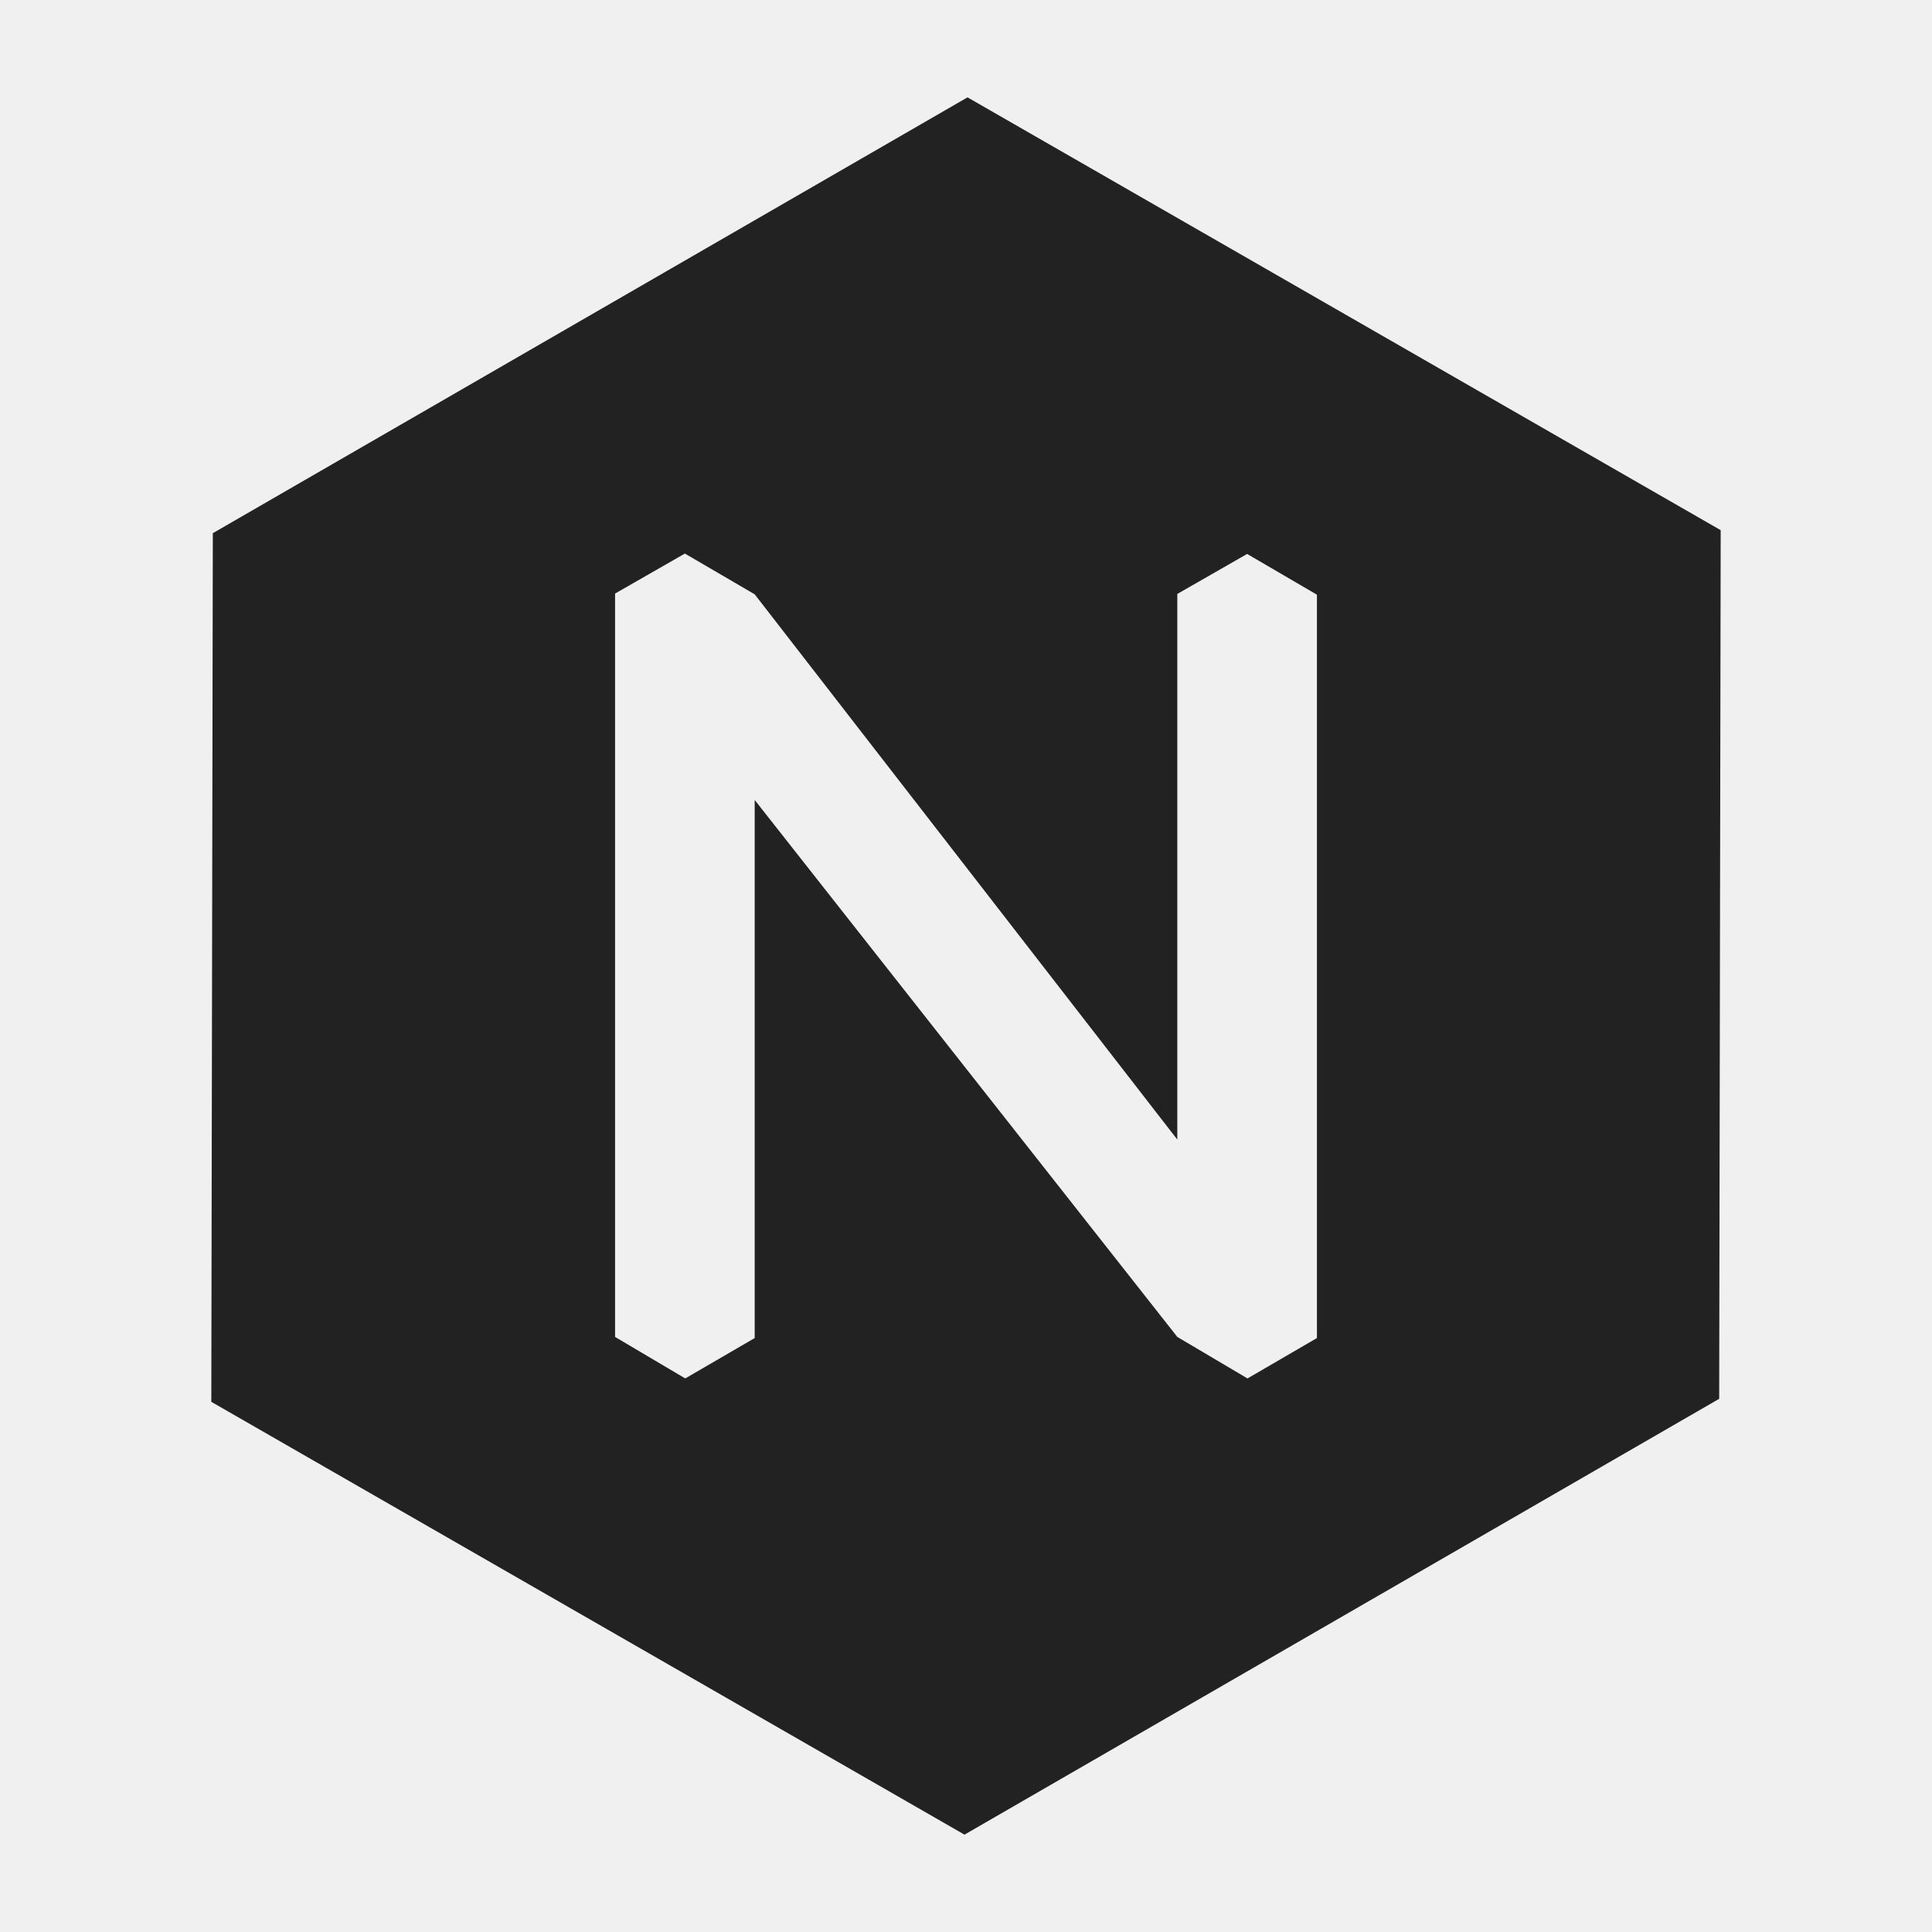
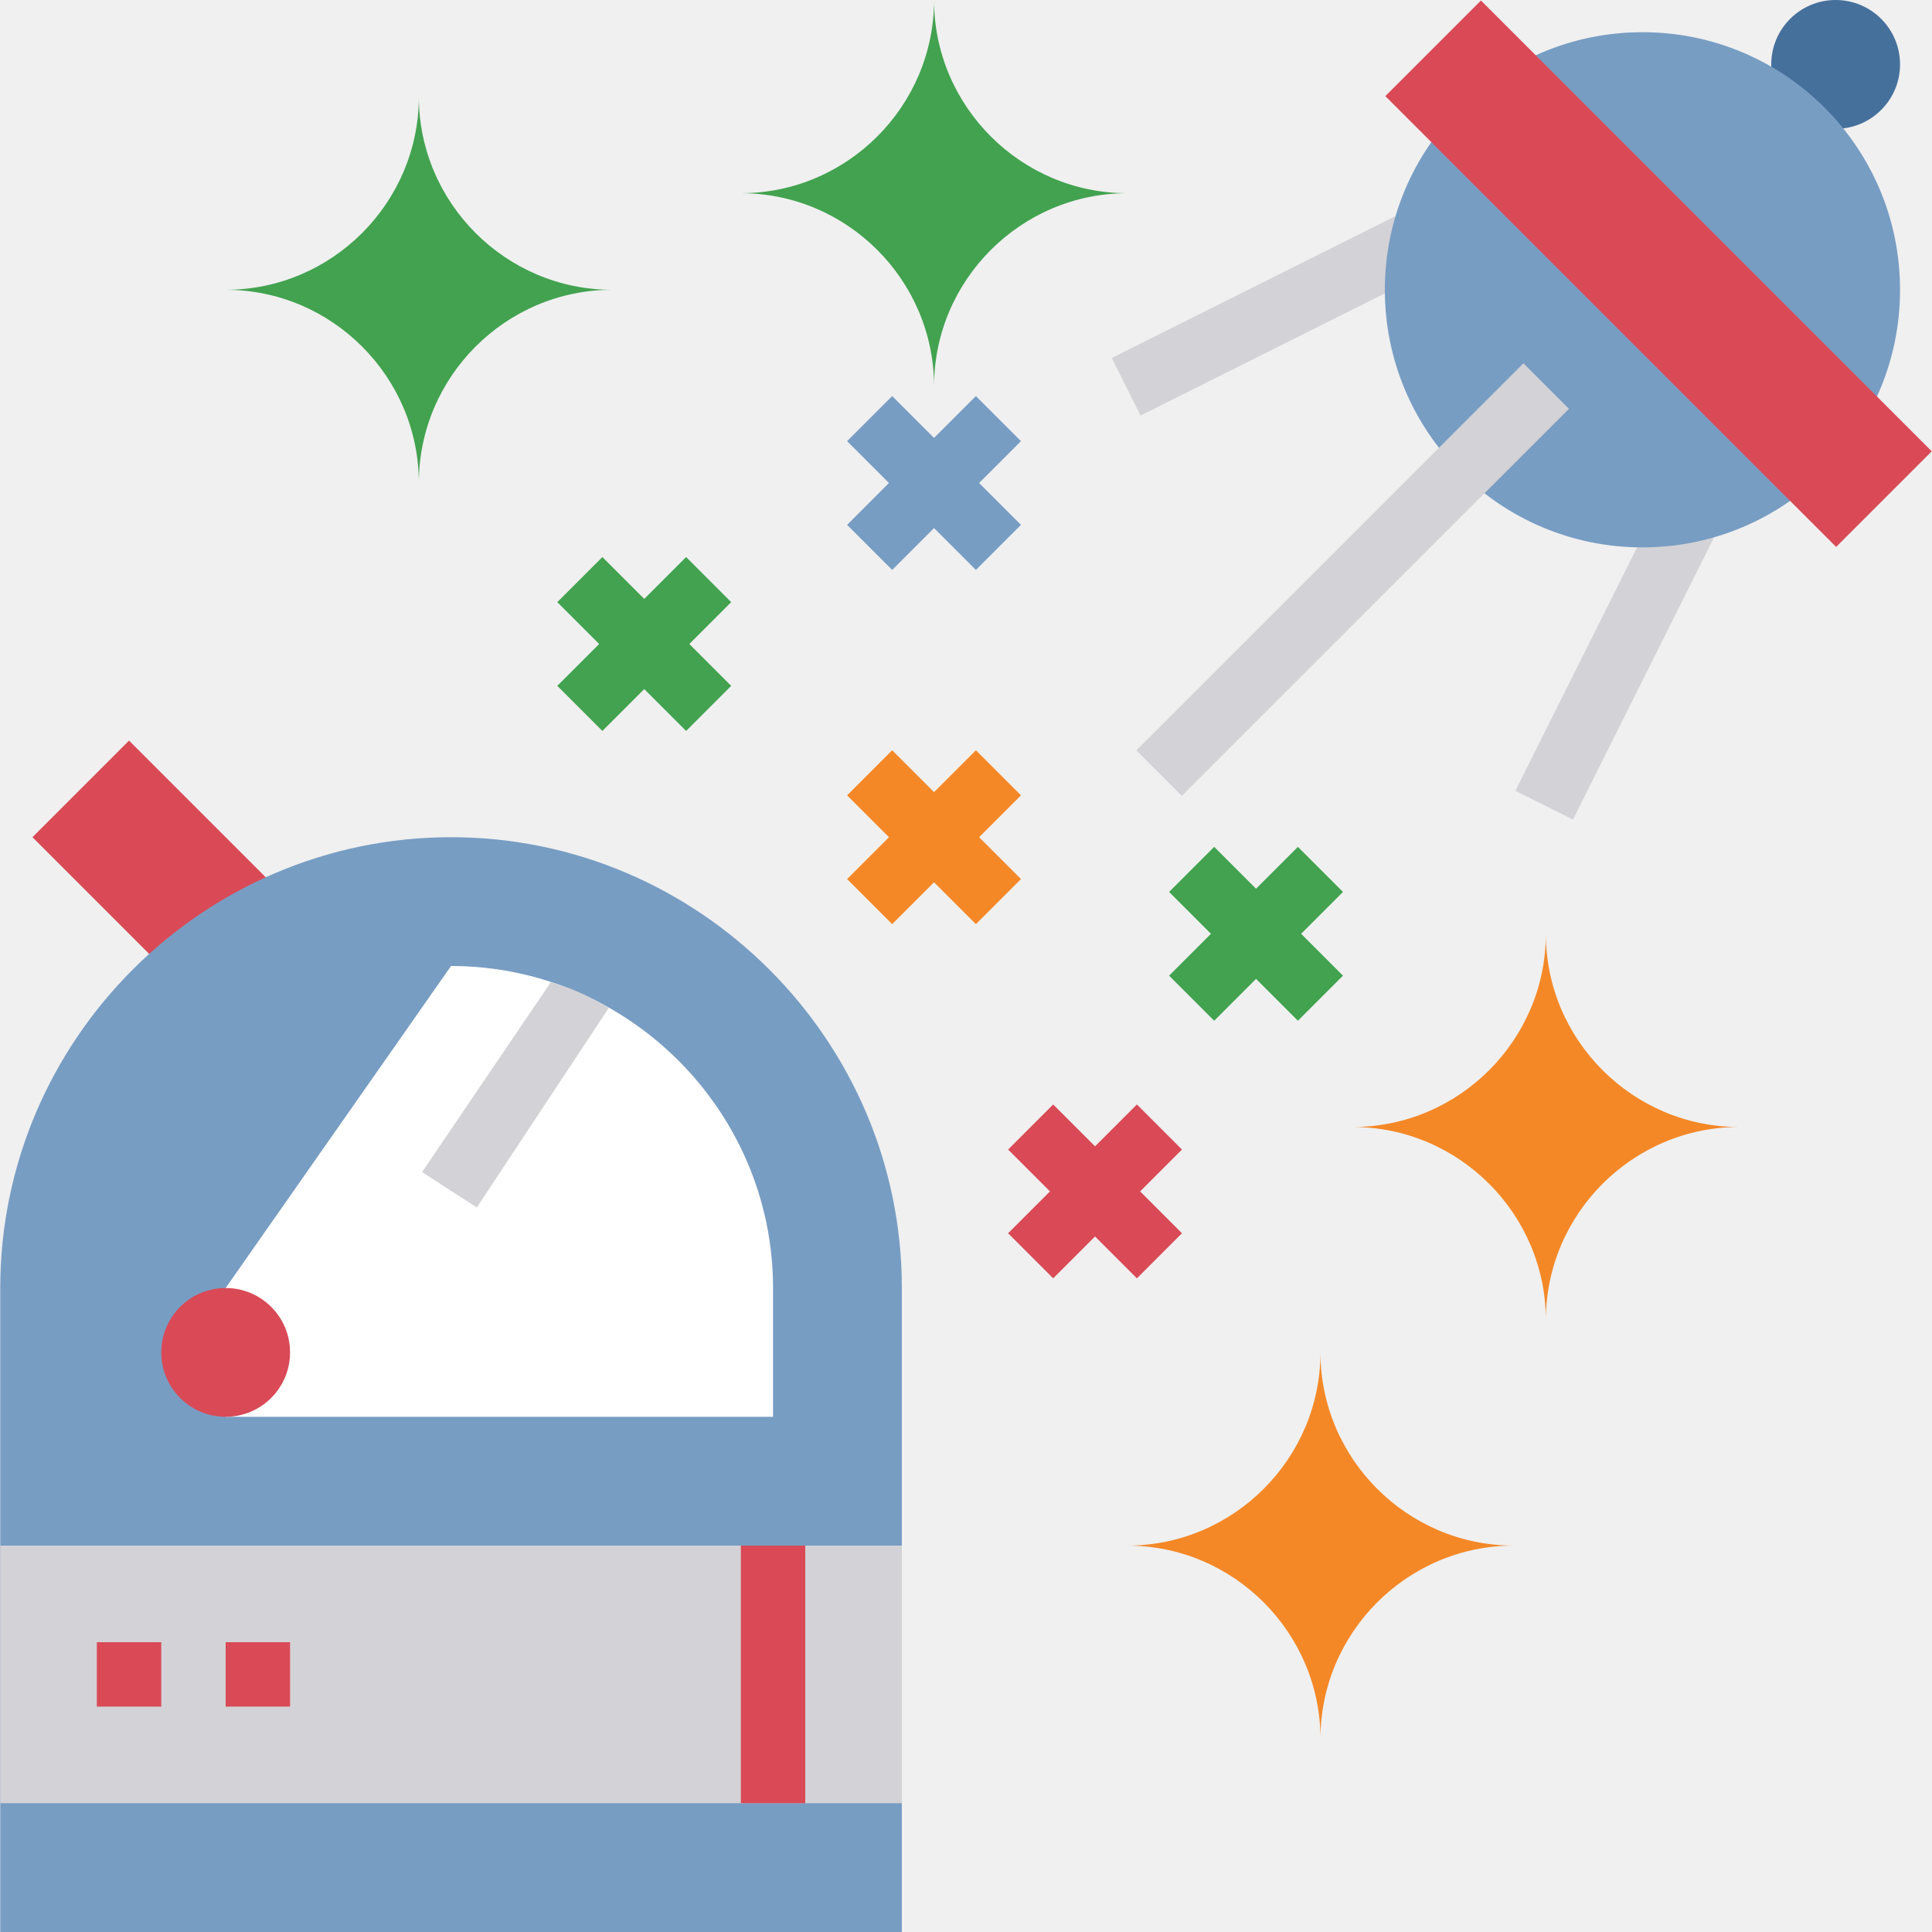
- <svg xmlns="http://www.w3.org/2000/svg" xml:space="preserve" enable-background="new 0 0 512 512" viewBox="0 0 512 512" height="512px" width="512px" y="0px" x="0px" id="NexT" version="1.1">
-   <defs id="defs3388" />
-   <path style="fill:#222222;fill-opacity:1" id="path3384" d="M 256.4,25.8 56.4,141.3 56,371.5 255.6,486.2 455.6,370.7 456,140.5 Z m 92.6,328.8 -18.4,10.7 -18.6,-11 0,0 -112,-142.3 0,142.6 -18.4,10.7 -18.6,-11 0,-197 18.5,-10.6 18.5,10.8 0,0 112,144.5 0,-144.6 18.5,-10.6 18.5,10.8 z" />
+ <svg xmlns="http://www.w3.org/2000/svg" version="1.1" id="Capa_1" x="0px" y="0px" viewBox="0 0 480 480" style="enable-background:new 0 0 480 480;" xml:space="preserve">
+   <circle style="fill:#46709C;" cx="456.062" cy="16" r="16" />
+   <g>
+     <rect x="360.644" y="154.844" transform="matrix(-0.4472 0.8944 -0.8944 -0.4472 727.7833 -124.1077)" style="fill:#D3D2D6;" width="83.197" height="16" />
+     <rect x="275.269" y="68.956" transform="matrix(-0.8944 0.4472 -0.4472 -0.8944 636.9711 3.5426)" style="fill:#D3D2D6;" width="85.597" height="16" />
+   </g>
+   <polyline style="fill:#D94A56;" points="71.262,223.2 32.062,184 8.062,208 40.062,240 " />
+   <g>
+     <path style="fill:#42A24F;" d="M184.062,48L184.062,48c26.4,0,48,21.6,48,48l0,0c0-26.4,21.6-48,48-48l0,0c-26.4,0-48-21.6-48-48   l0,0C232.062,26.4,210.462,48,184.062,48z" />
+     <path style="fill:#42A24F;" d="M56.062,72L56.062,72c26.4,0,48,21.6,48,48l0,0c0-26.4,21.6-48,48-48l0,0c-26.4,0-48-21.6-48-48l0,0   C104.062,50.4,82.462,72,56.062,72z" />
+   </g>
+   <g>
+     <path style="fill:#F48827;" d="M336.062,280L336.062,280c26.4,0,48,21.6,48,48l0,0c0-26.4,21.6-48,48-48l0,0c-26.4,0-48-21.6-48-48   l0,0C384.062,258.4,362.462,280,336.062,280z" />
+     <path style="fill:#F48827;" d="M280.062,384L280.062,384c26.4,0,48,21.6,48,48l0,0c0-26.4,21.6-48,48-48l0,0c-26.4,0-48-21.6-48-48   l0,0C328.062,362.4,306.462,384,280.062,384z" />
+   </g>
+   <g>
+     <circle style="fill:#789DC3;" cx="408.062" cy="72" r="64" />
+     <path style="fill:#789DC3;" d="M112.062,208L112.062,208c61.6,0,112,50.4,112,112v160l0,0h-224l0,0V320   C0.062,258.4,50.462,208,112.062,208z" />
+   </g>
+   <rect x="0.062" y="384" style="fill:#D3D2D6;" width="224" height="64" />
+   <g>
+     <rect x="24.062" y="408" style="fill:#D94A56;" width="16" height="16" />
+     <rect x="56.062" y="408" style="fill:#D94A56;" width="16" height="16" />
+   </g>
+   <path style="fill:#FFFFFF;" d="M56.062,352h136v-32c0-44-36-80-80-80l-56,80" />
+   <circle style="fill:#D94A56;" cx="56.062" cy="336" r="16" />
+   <rect x="268.057" y="136.005" transform="matrix(-0.7071 0.7071 -0.7071 -0.7071 675.5116 8.2036)" style="fill:#D3D2D6;" width="135.999" height="16" />
+   <rect x="395.257" y="-11.194" transform="matrix(-0.7071 0.7071 -0.7071 -0.7071 751.5121 -175.2754)" style="fill:#D94A56;" width="33.6" height="158.398" />
+   <path style="fill:#D3D2D6;" d="M136.862,244l-32,47.2l13.6,8.8l32.8-49.6C147.262,248,142.462,245.6,136.862,244z" />
+   <rect x="184.062" y="384" style="fill:#D94A56;" width="16" height="64" />
+   <polygon style="fill:#789DC3;" points="253.662,109.6 242.462,98.4 232.062,108.8 221.662,98.4 210.462,109.6 220.862,120   210.462,130.4 221.662,141.6 232.062,131.2 242.462,141.6 253.662,130.4 243.262,120 " />
+   <polygon style="fill:#42A24F;" points="181.662,149.6 170.462,138.4 160.062,148.8 149.662,138.4 138.462,149.6 148.862,160   138.462,170.4 149.662,181.6 160.062,171.2 170.462,181.6 181.662,170.4 171.262,160 " />
+   <polygon style="fill:#F48827;" points="253.662,197.6 242.462,186.4 232.062,196.8 221.662,186.4 210.462,197.6 220.862,208   210.462,218.4 221.662,229.6 232.062,219.2 242.462,229.6 253.662,218.4 243.262,208 " />
+   <polygon style="fill:#42A24F;" points="333.662,221.6 322.462,210.4 312.062,220.8 301.662,210.4 290.462,221.6 300.862,232   290.462,242.4 301.662,253.6 312.062,243.2 322.462,253.6 333.662,242.4 323.262,232 " />
+   <polygon style="fill:#D94A56;" points="293.662,285.6 282.462,274.4 272.062,284.8 261.662,274.4 250.462,285.6 260.862,296   250.462,306.4 261.662,317.6 272.062,307.2 282.462,317.6 293.662,306.4 283.262,296 " />
+   <g>
+ </g>
+   <g>
+ </g>
+   <g>
+ </g>
+   <g>
+ </g>
+   <g>
+ </g>
+   <g>
+ </g>
+   <g>
+ </g>
+   <g>
+ </g>
+   <g>
+ </g>
+   <g>
+ </g>
+   <g>
+ </g>
+   <g>
+ </g>
+   <g>
+ </g>
+   <g>
+ </g>
+   <g>
+ </g>
</svg>
